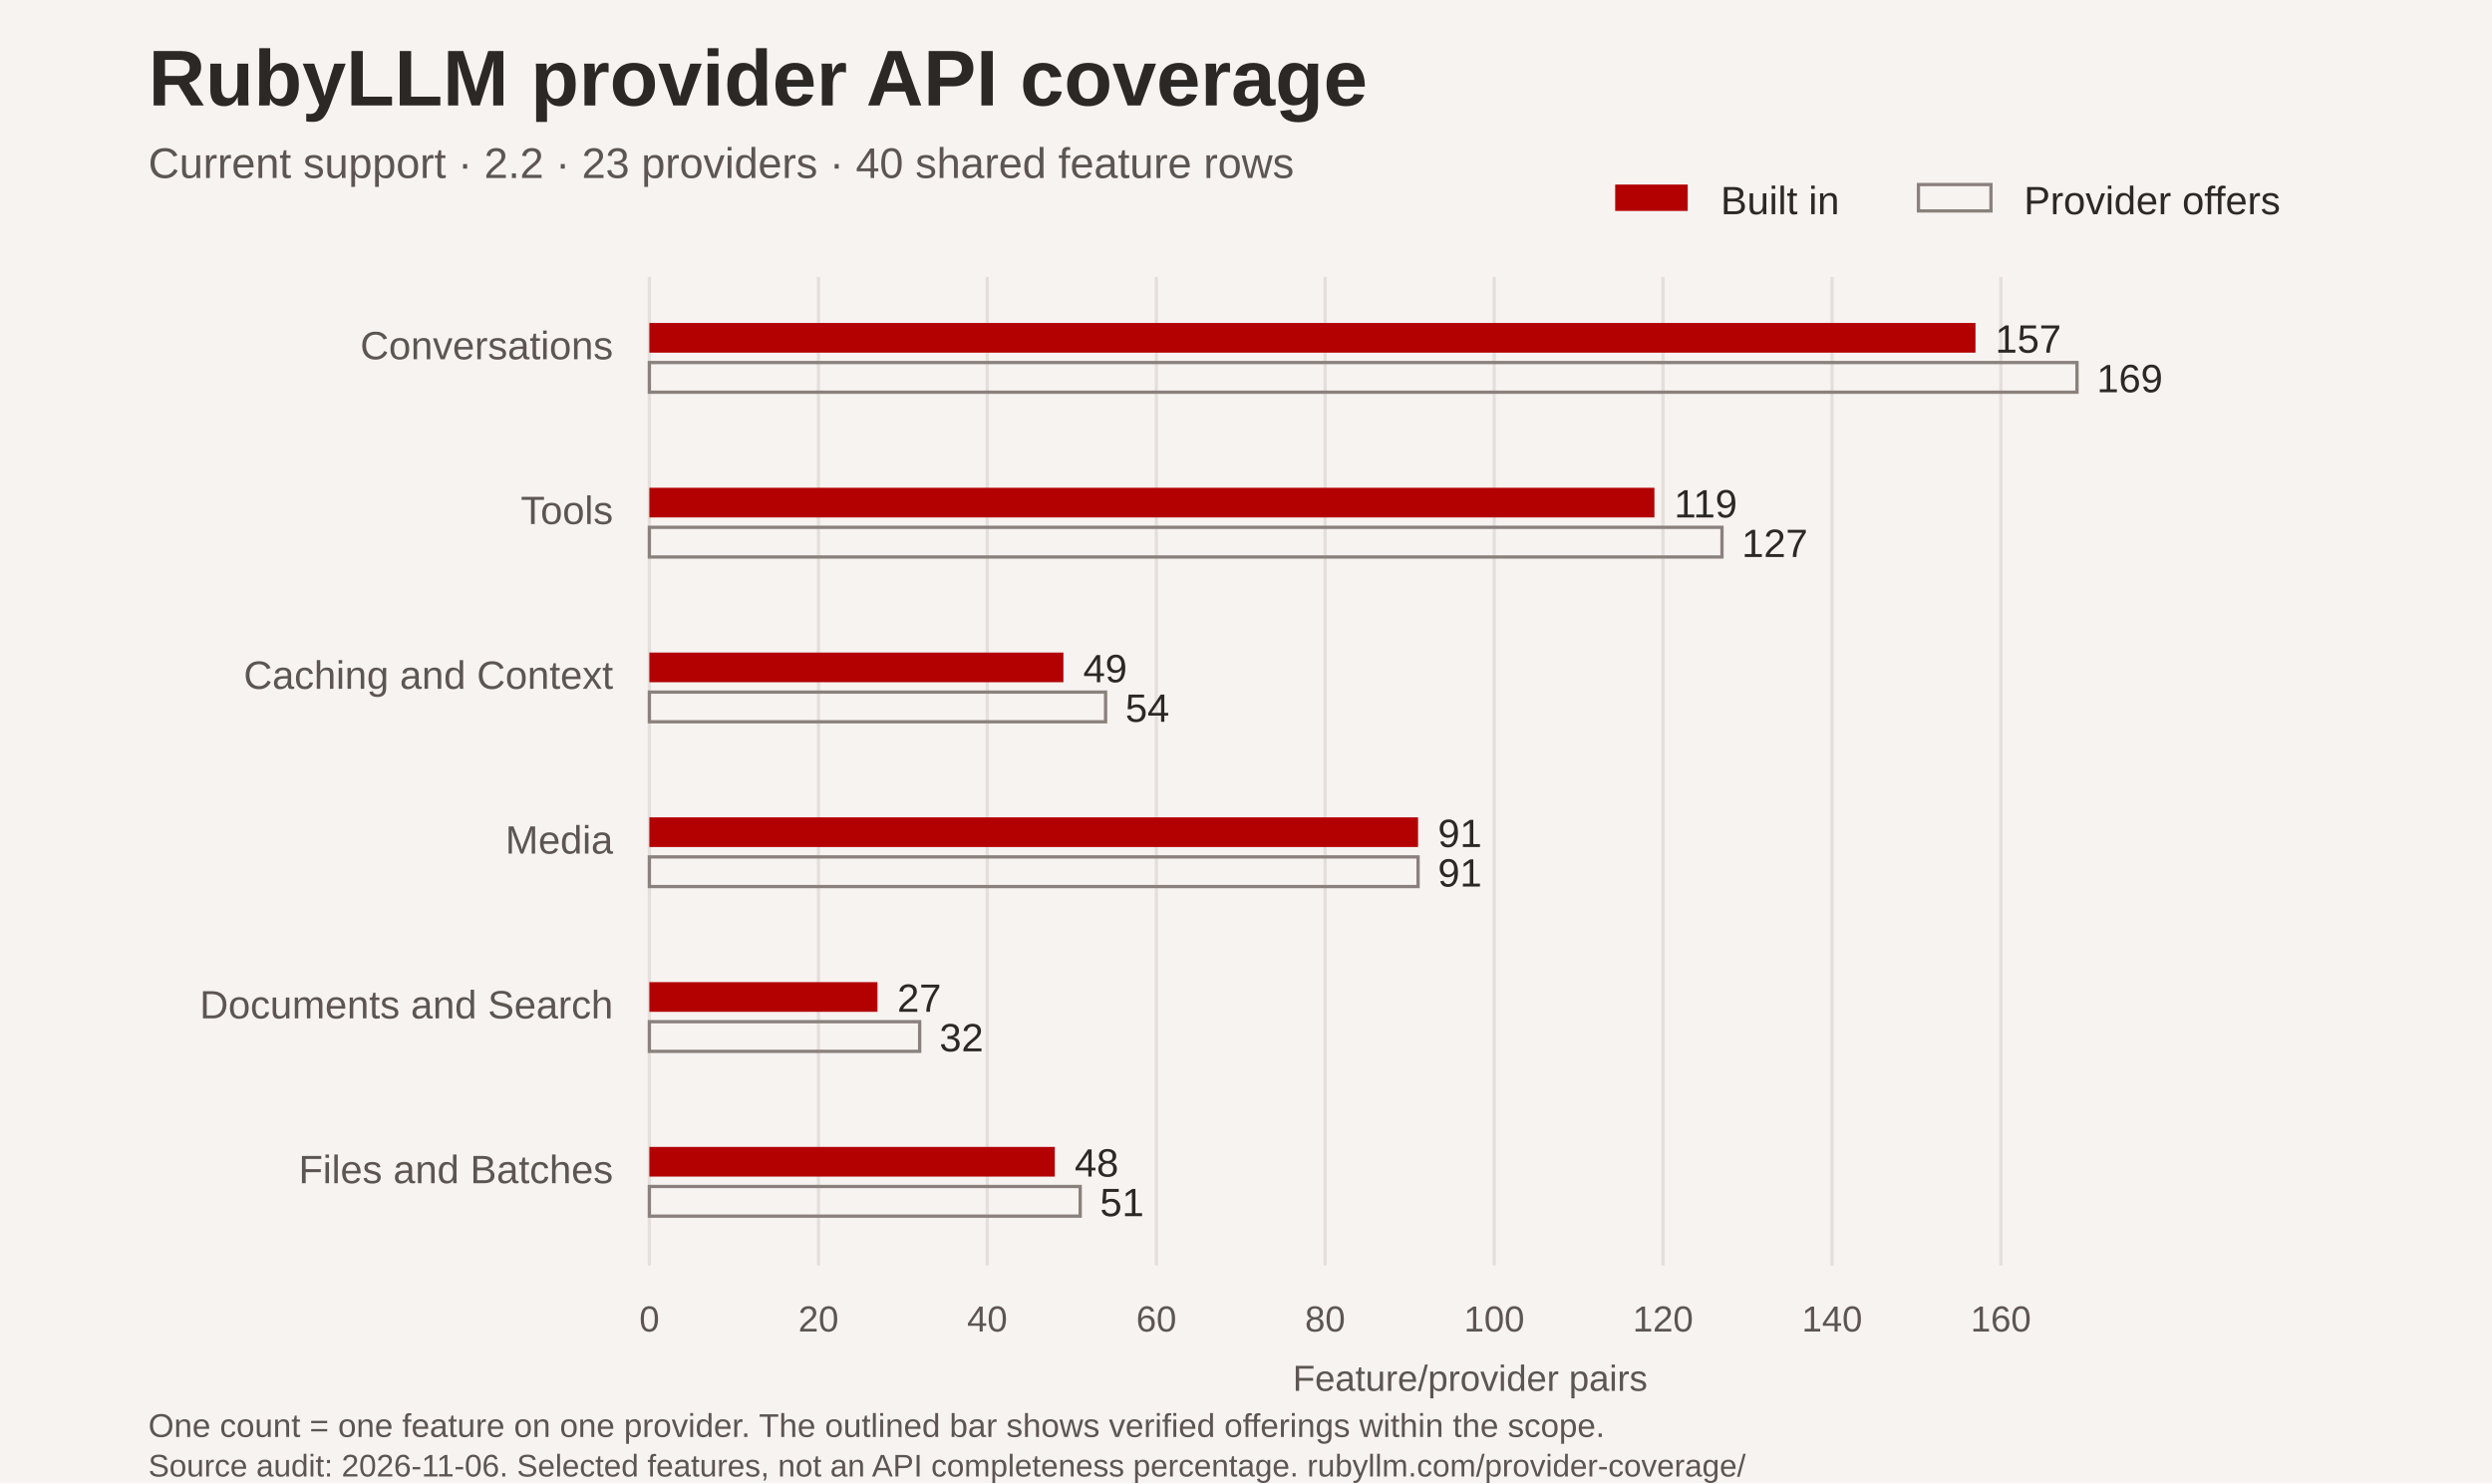
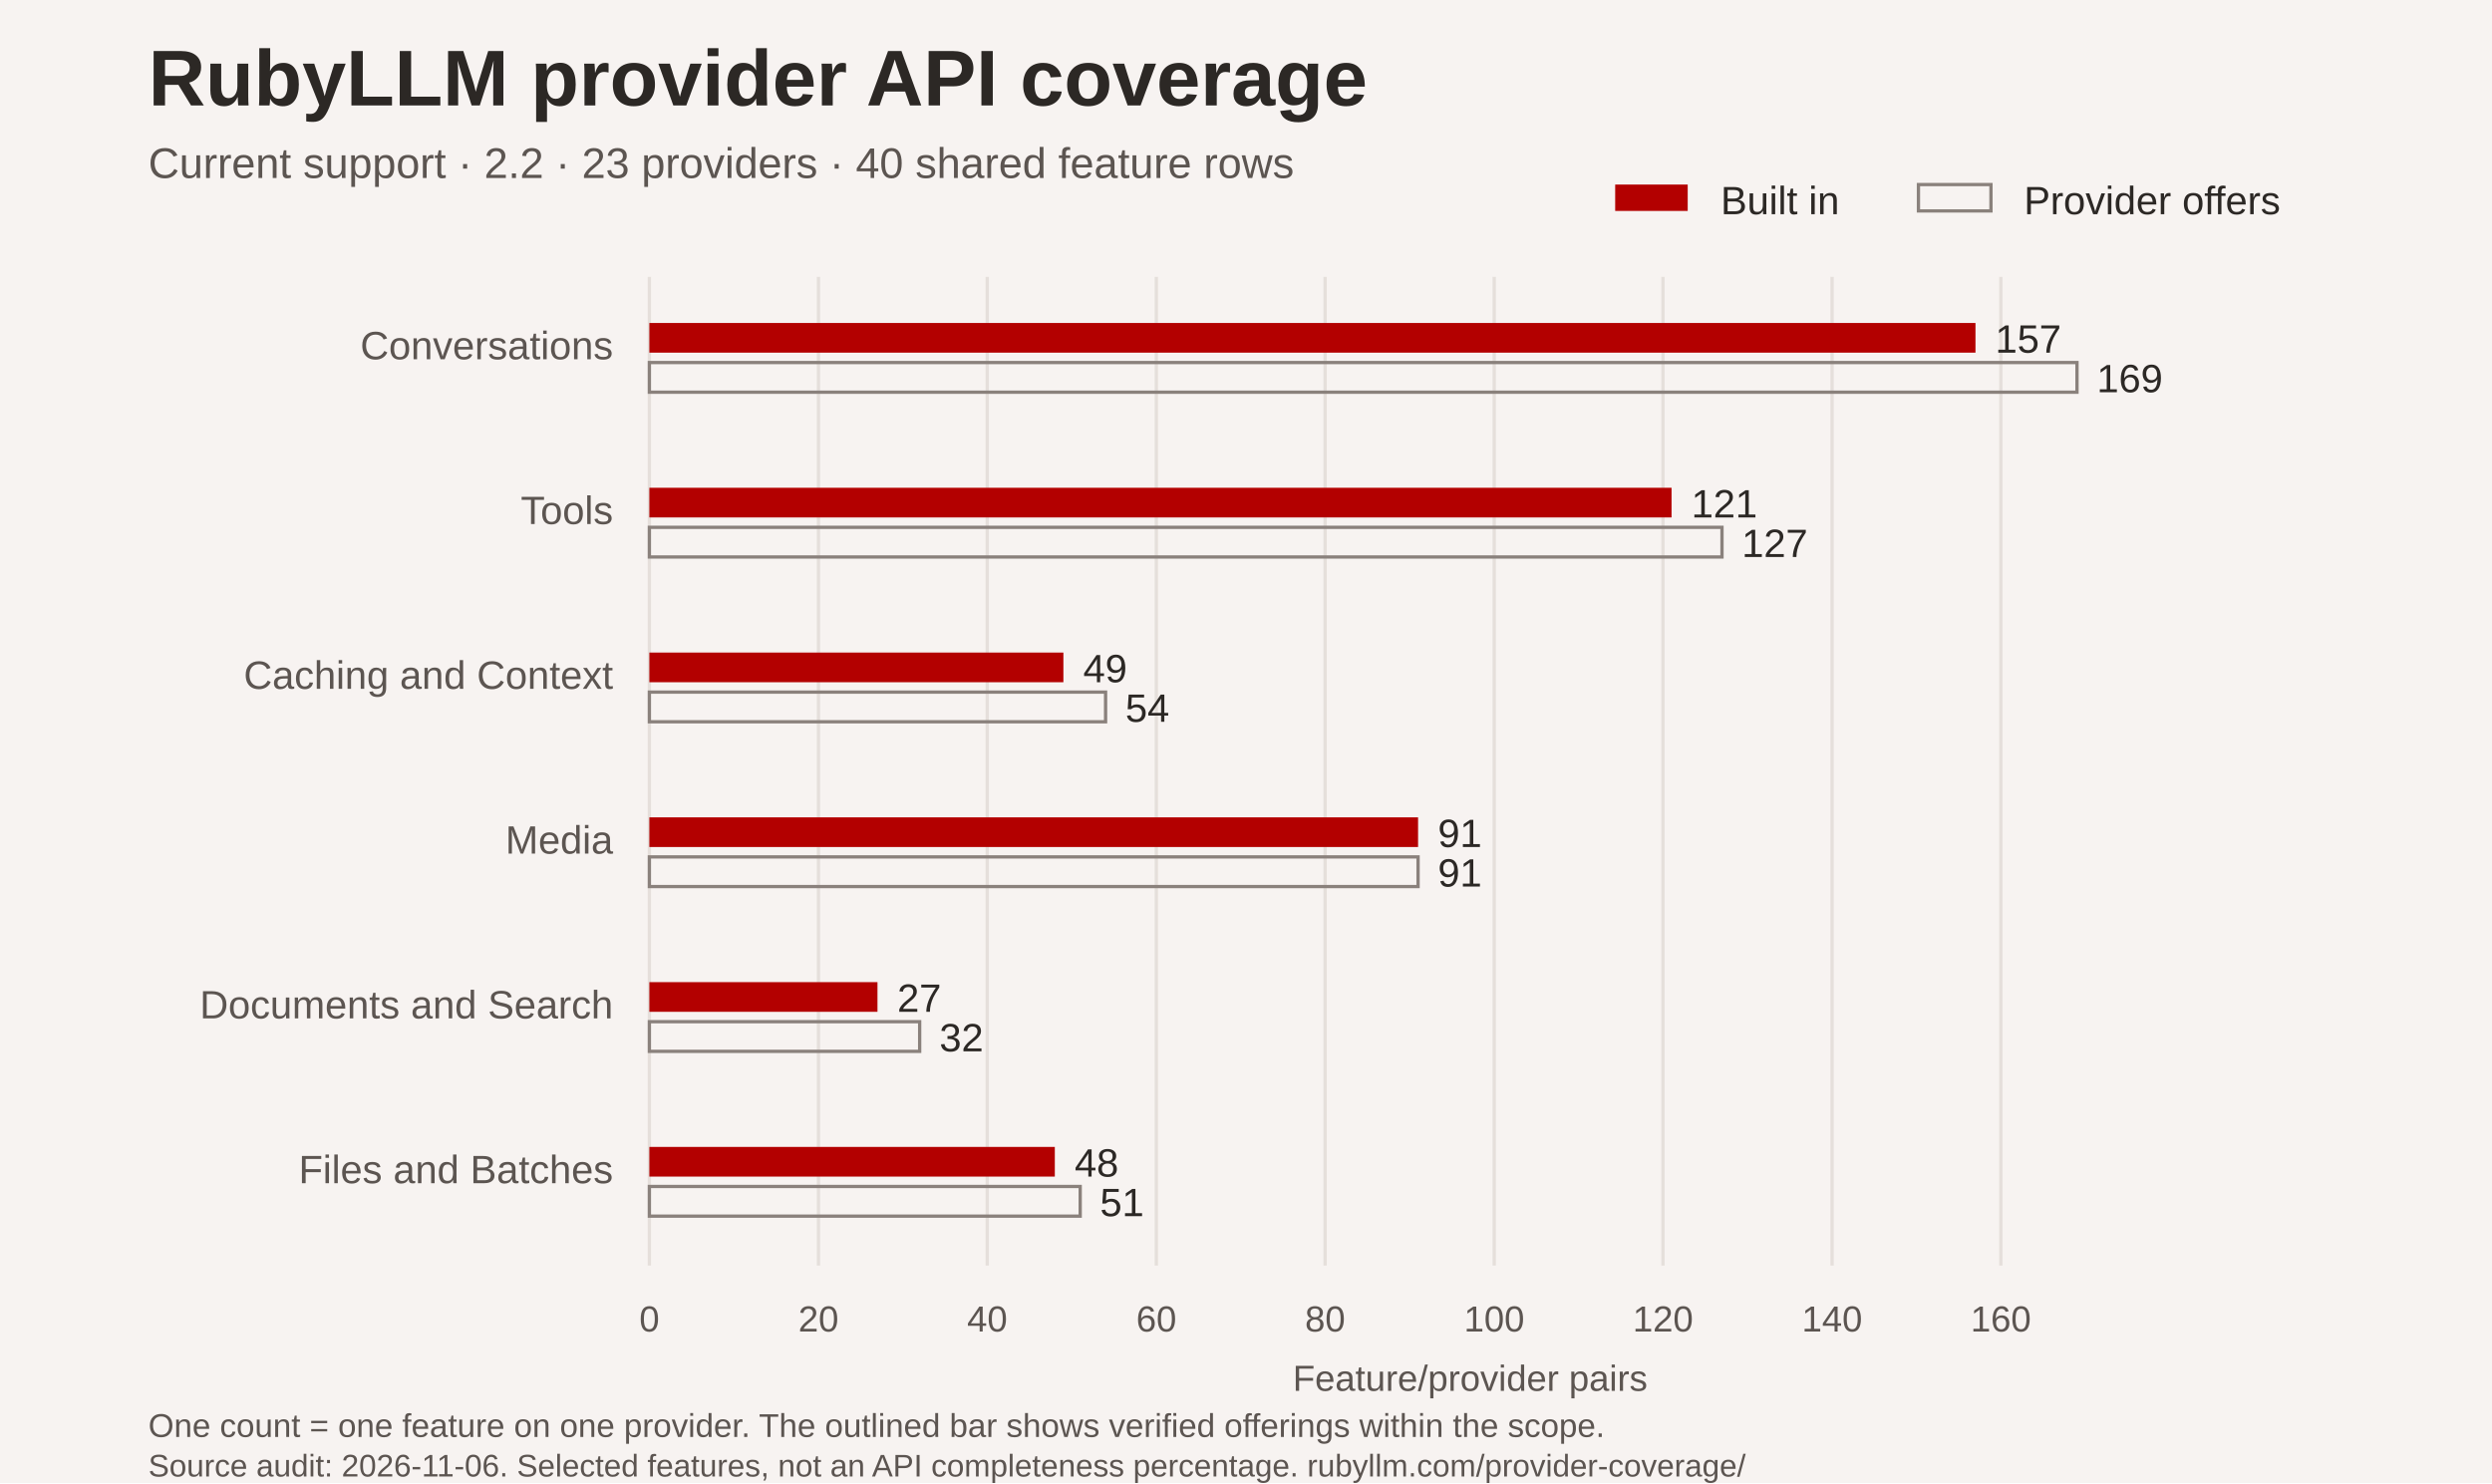
<svg xmlns="http://www.w3.org/2000/svg" width="756" height="450" viewBox="0 0 756 450" font-family="Liberation Sans, Arial, Helvetica, sans-serif" role="img" aria-labelledby="coverage-chart-title coverage-chart-description">
  <rect width="756" height="450" fill="#f7f3f1" />
  <text x="45" y="32" font-size="24" font-weight="700" fill="#2c2825">RubyLLM provider API coverage</text>
  <text x="45" y="54" font-size="13" fill="#5c5551">Current support · 2.2 · 23 providers · 40 shared feature rows</text>
  <rect x="490" y="56" width="22" height="8" fill="#b30000" />
  <text x="522" y="65" font-size="12" fill="#2c2825">Built in</text>
  <rect x="582" y="56" width="22" height="8" fill="none" stroke="#8a817c" />
  <text x="614" y="65" font-size="12" fill="#2c2825">Provider offers</text>
  <line x1="197.0" y1="84" x2="197.0" y2="384" stroke="#e5dfdb" />
  <text x="197.0" y="404" font-size="11" text-anchor="middle" fill="#5c5551">0</text>
  <line x1="248.3" y1="84" x2="248.3" y2="384" stroke="#e5dfdb" />
  <text x="248.3" y="404" font-size="11" text-anchor="middle" fill="#5c5551">20</text>
  <line x1="299.5" y1="84" x2="299.5" y2="384" stroke="#e5dfdb" />
  <text x="299.5" y="404" font-size="11" text-anchor="middle" fill="#5c5551">40</text>
  <line x1="350.8" y1="84" x2="350.8" y2="384" stroke="#e5dfdb" />
  <text x="350.8" y="404" font-size="11" text-anchor="middle" fill="#5c5551">60</text>
  <line x1="402.0" y1="84" x2="402.0" y2="384" stroke="#e5dfdb" />
  <text x="402.0" y="404" font-size="11" text-anchor="middle" fill="#5c5551">80</text>
  <line x1="453.3" y1="84" x2="453.3" y2="384" stroke="#e5dfdb" />
  <text x="453.3" y="404" font-size="11" text-anchor="middle" fill="#5c5551">100</text>
  <line x1="504.5" y1="84" x2="504.5" y2="384" stroke="#e5dfdb" />
  <text x="504.5" y="404" font-size="11" text-anchor="middle" fill="#5c5551">120</text>
  <line x1="555.8" y1="84" x2="555.8" y2="384" stroke="#e5dfdb" />
  <text x="555.8" y="404" font-size="11" text-anchor="middle" fill="#5c5551">140</text>
  <line x1="607.0" y1="84" x2="607.0" y2="384" stroke="#e5dfdb" />
  <text x="607.0" y="404" font-size="11" text-anchor="middle" fill="#5c5551">160</text>
  <text x="186" y="109" font-size="12" text-anchor="end" fill="#5c5551">Conversations</text>
  <rect x="197" y="98" width="402.3" height="9" fill="#b30000" />
  <text x="605.3" y="107" font-size="12" fill="#2c2825">157</text>
  <rect x="197" y="110" width="433.1" height="9" fill="none" stroke="#8a817c" />
  <text x="636.1" y="119" font-size="12" fill="#2c2825">169</text>
  <text x="186" y="159" font-size="12" text-anchor="end" fill="#5c5551">Tools</text>
-   <rect x="197" y="148" width="304.9" height="9" fill="#b30000" />
-   <text x="507.9" y="157" font-size="12" fill="#2c2825">119</text>
+   <rect x="197" y="148" width="310.1" height="9" fill="#b30000" />
+   <text x="513.1" y="157" font-size="12" fill="#2c2825">121</text>
  <rect x="197" y="160" width="325.4" height="9" fill="none" stroke="#8a817c" />
  <text x="528.4" y="169" font-size="12" fill="#2c2825">127</text>
  <text x="186" y="209" font-size="12" text-anchor="end" fill="#5c5551">Caching and Context</text>
  <rect x="197" y="198" width="125.6" height="9" fill="#b30000" />
  <text x="328.6" y="207" font-size="12" fill="#2c2825">49</text>
  <rect x="197" y="210" width="138.4" height="9" fill="none" stroke="#8a817c" />
  <text x="341.4" y="219" font-size="12" fill="#2c2825">54</text>
  <text x="186" y="259" font-size="12" text-anchor="end" fill="#5c5551">Media</text>
  <rect x="197" y="248" width="233.2" height="9" fill="#b30000" />
  <text x="436.2" y="257" font-size="12" fill="#2c2825">91</text>
  <rect x="197" y="260" width="233.2" height="9" fill="none" stroke="#8a817c" />
  <text x="436.2" y="269" font-size="12" fill="#2c2825">91</text>
  <text x="186" y="309" font-size="12" text-anchor="end" fill="#5c5551">Documents and Search</text>
  <rect x="197" y="298" width="69.2" height="9" fill="#b30000" />
  <text x="272.2" y="307" font-size="12" fill="#2c2825">27</text>
  <rect x="197" y="310" width="82.0" height="9" fill="none" stroke="#8a817c" />
  <text x="285.0" y="319" font-size="12" fill="#2c2825">32</text>
  <text x="186" y="359" font-size="12" text-anchor="end" fill="#5c5551">Files and Batches</text>
  <rect x="197" y="348" width="123.0" height="9" fill="#b30000" />
  <text x="326.0" y="357" font-size="12" fill="#2c2825">48</text>
  <rect x="197" y="360" width="130.7" height="9" fill="none" stroke="#8a817c" />
  <text x="333.7" y="369" font-size="12" fill="#2c2825">51</text>
  <text x="446" y="422" font-size="11" text-anchor="middle" fill="#5c5551">Feature/provider pairs</text>
  <text x="45" y="436" font-size="10" fill="#5c5551">One count = one feature on one provider. The outlined bar shows verified offerings within the scope.</text>
  <text x="45" y="448" font-size="9.5" fill="#5c5551">Source audit: 2026-11-06. Selected features, not an API completeness percentage. rubyllm.com/provider-coverage/</text>
</svg>
